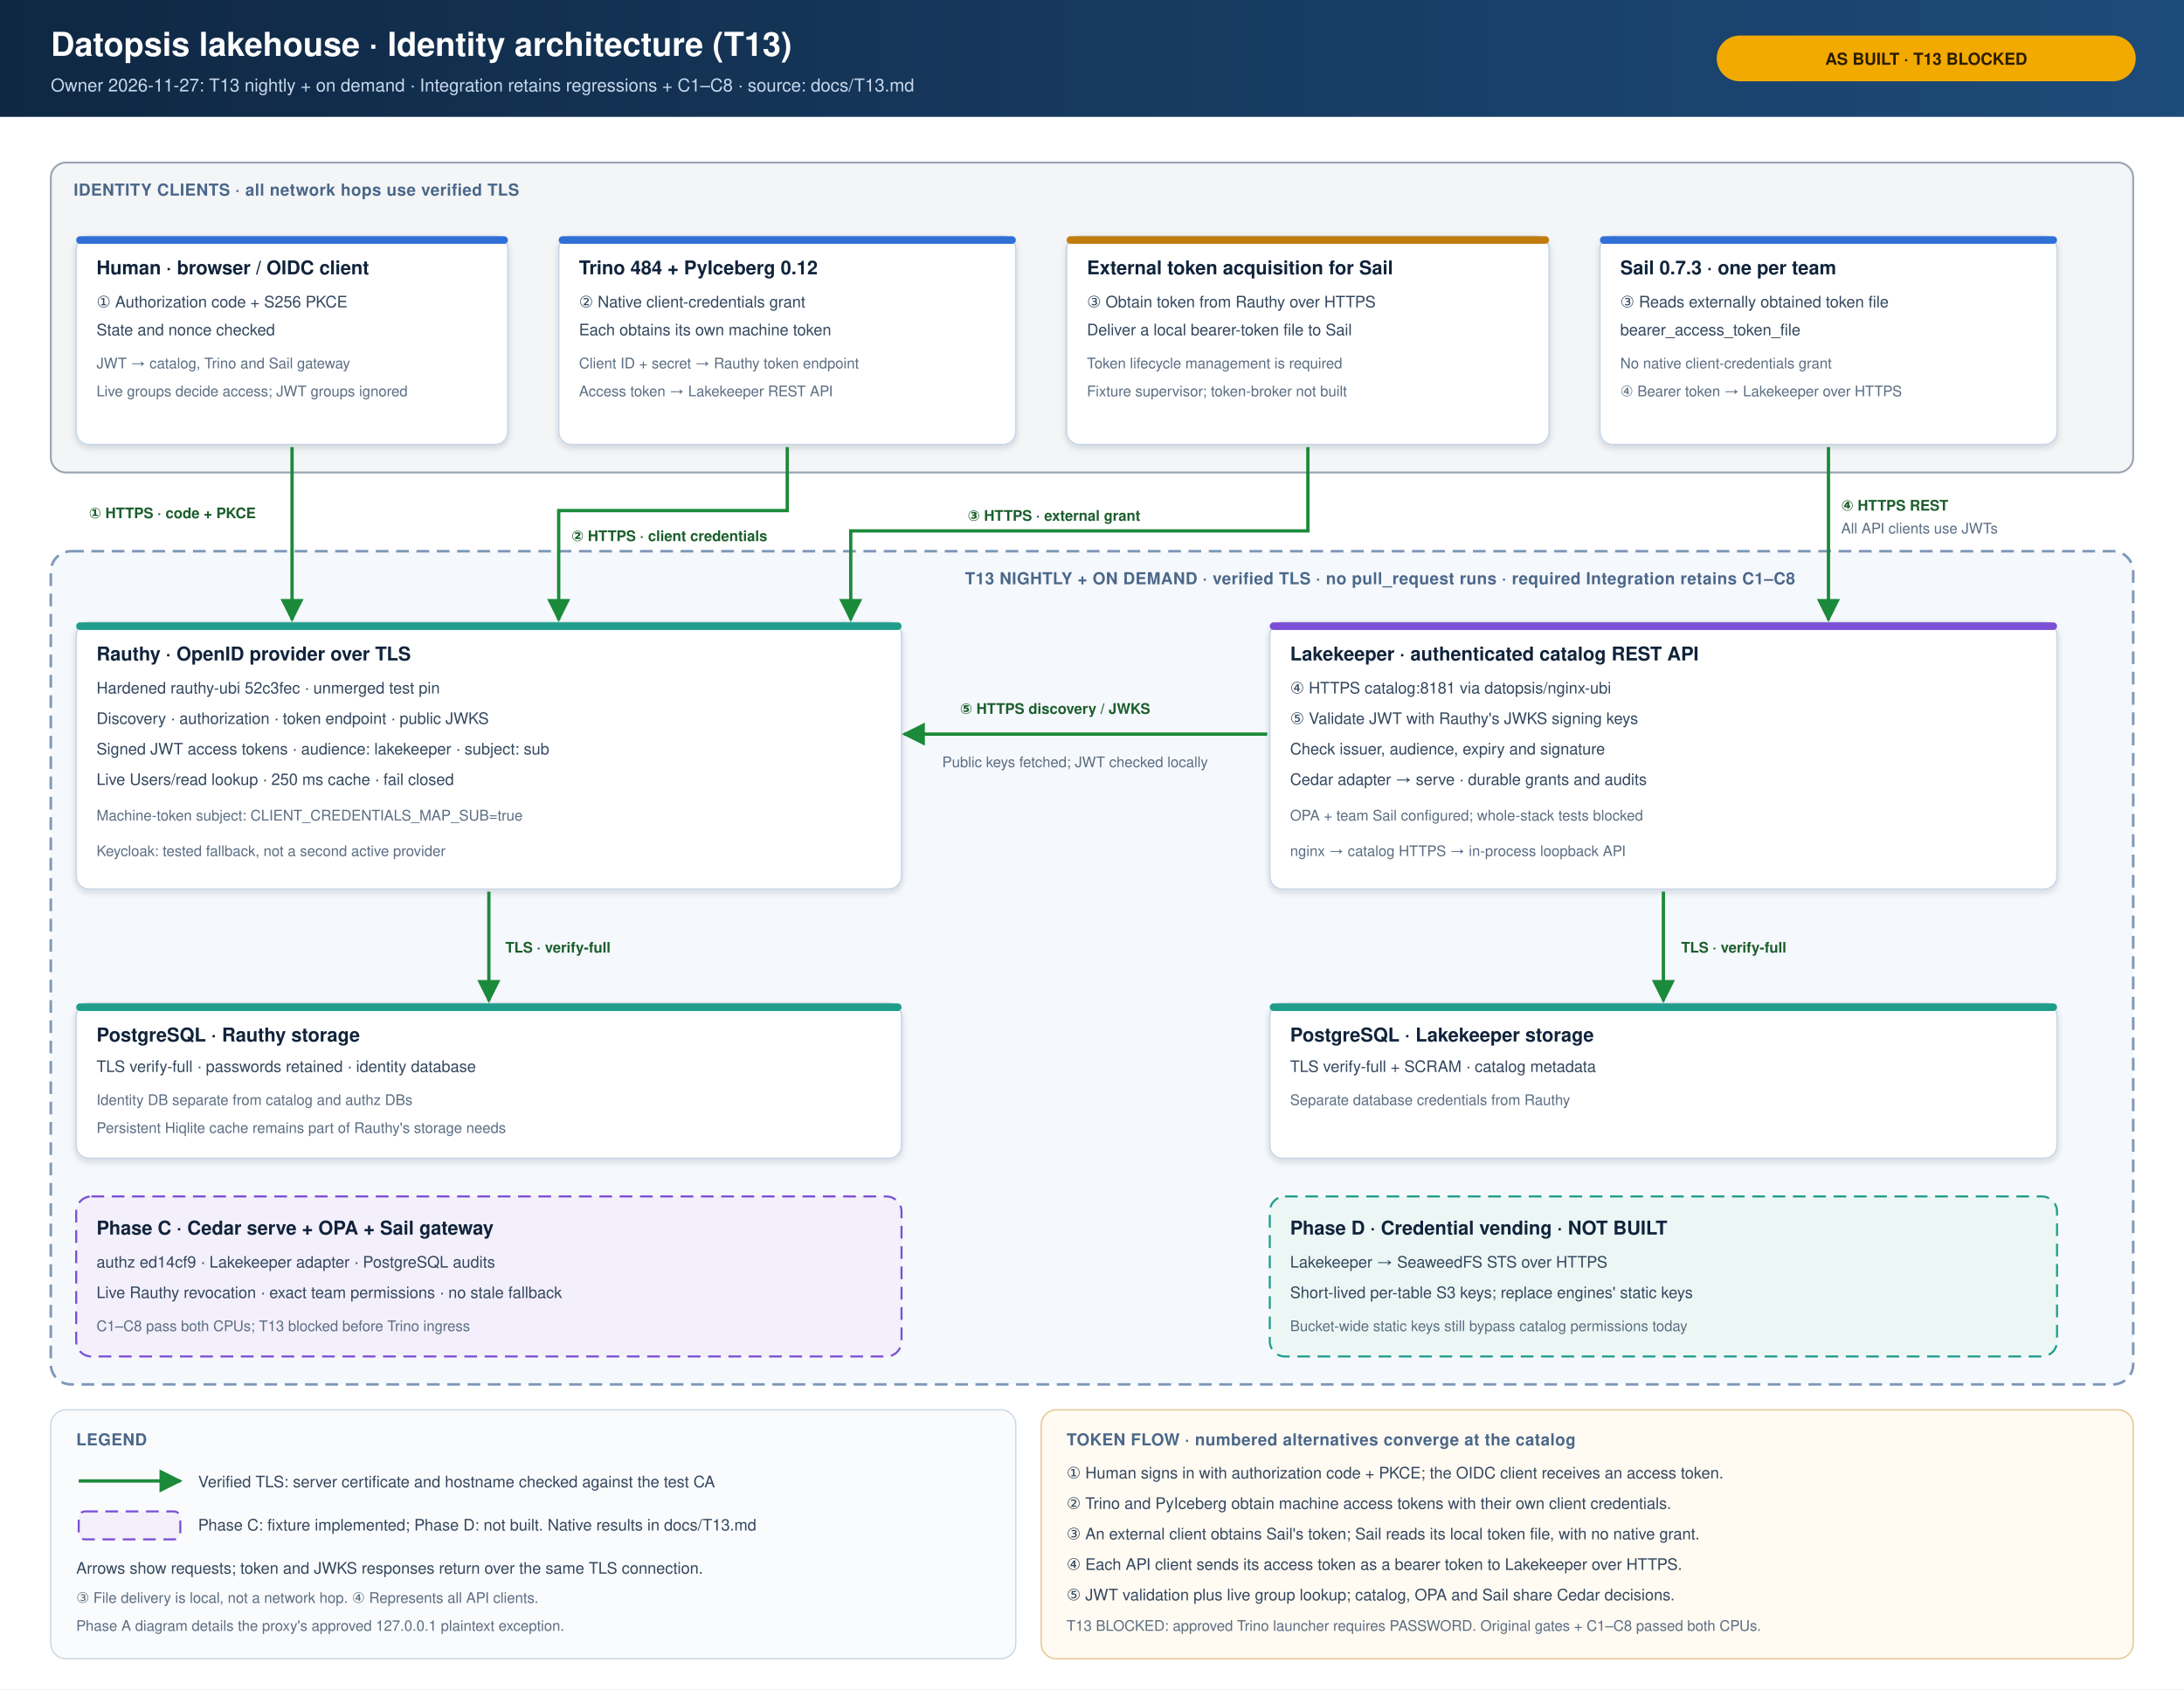
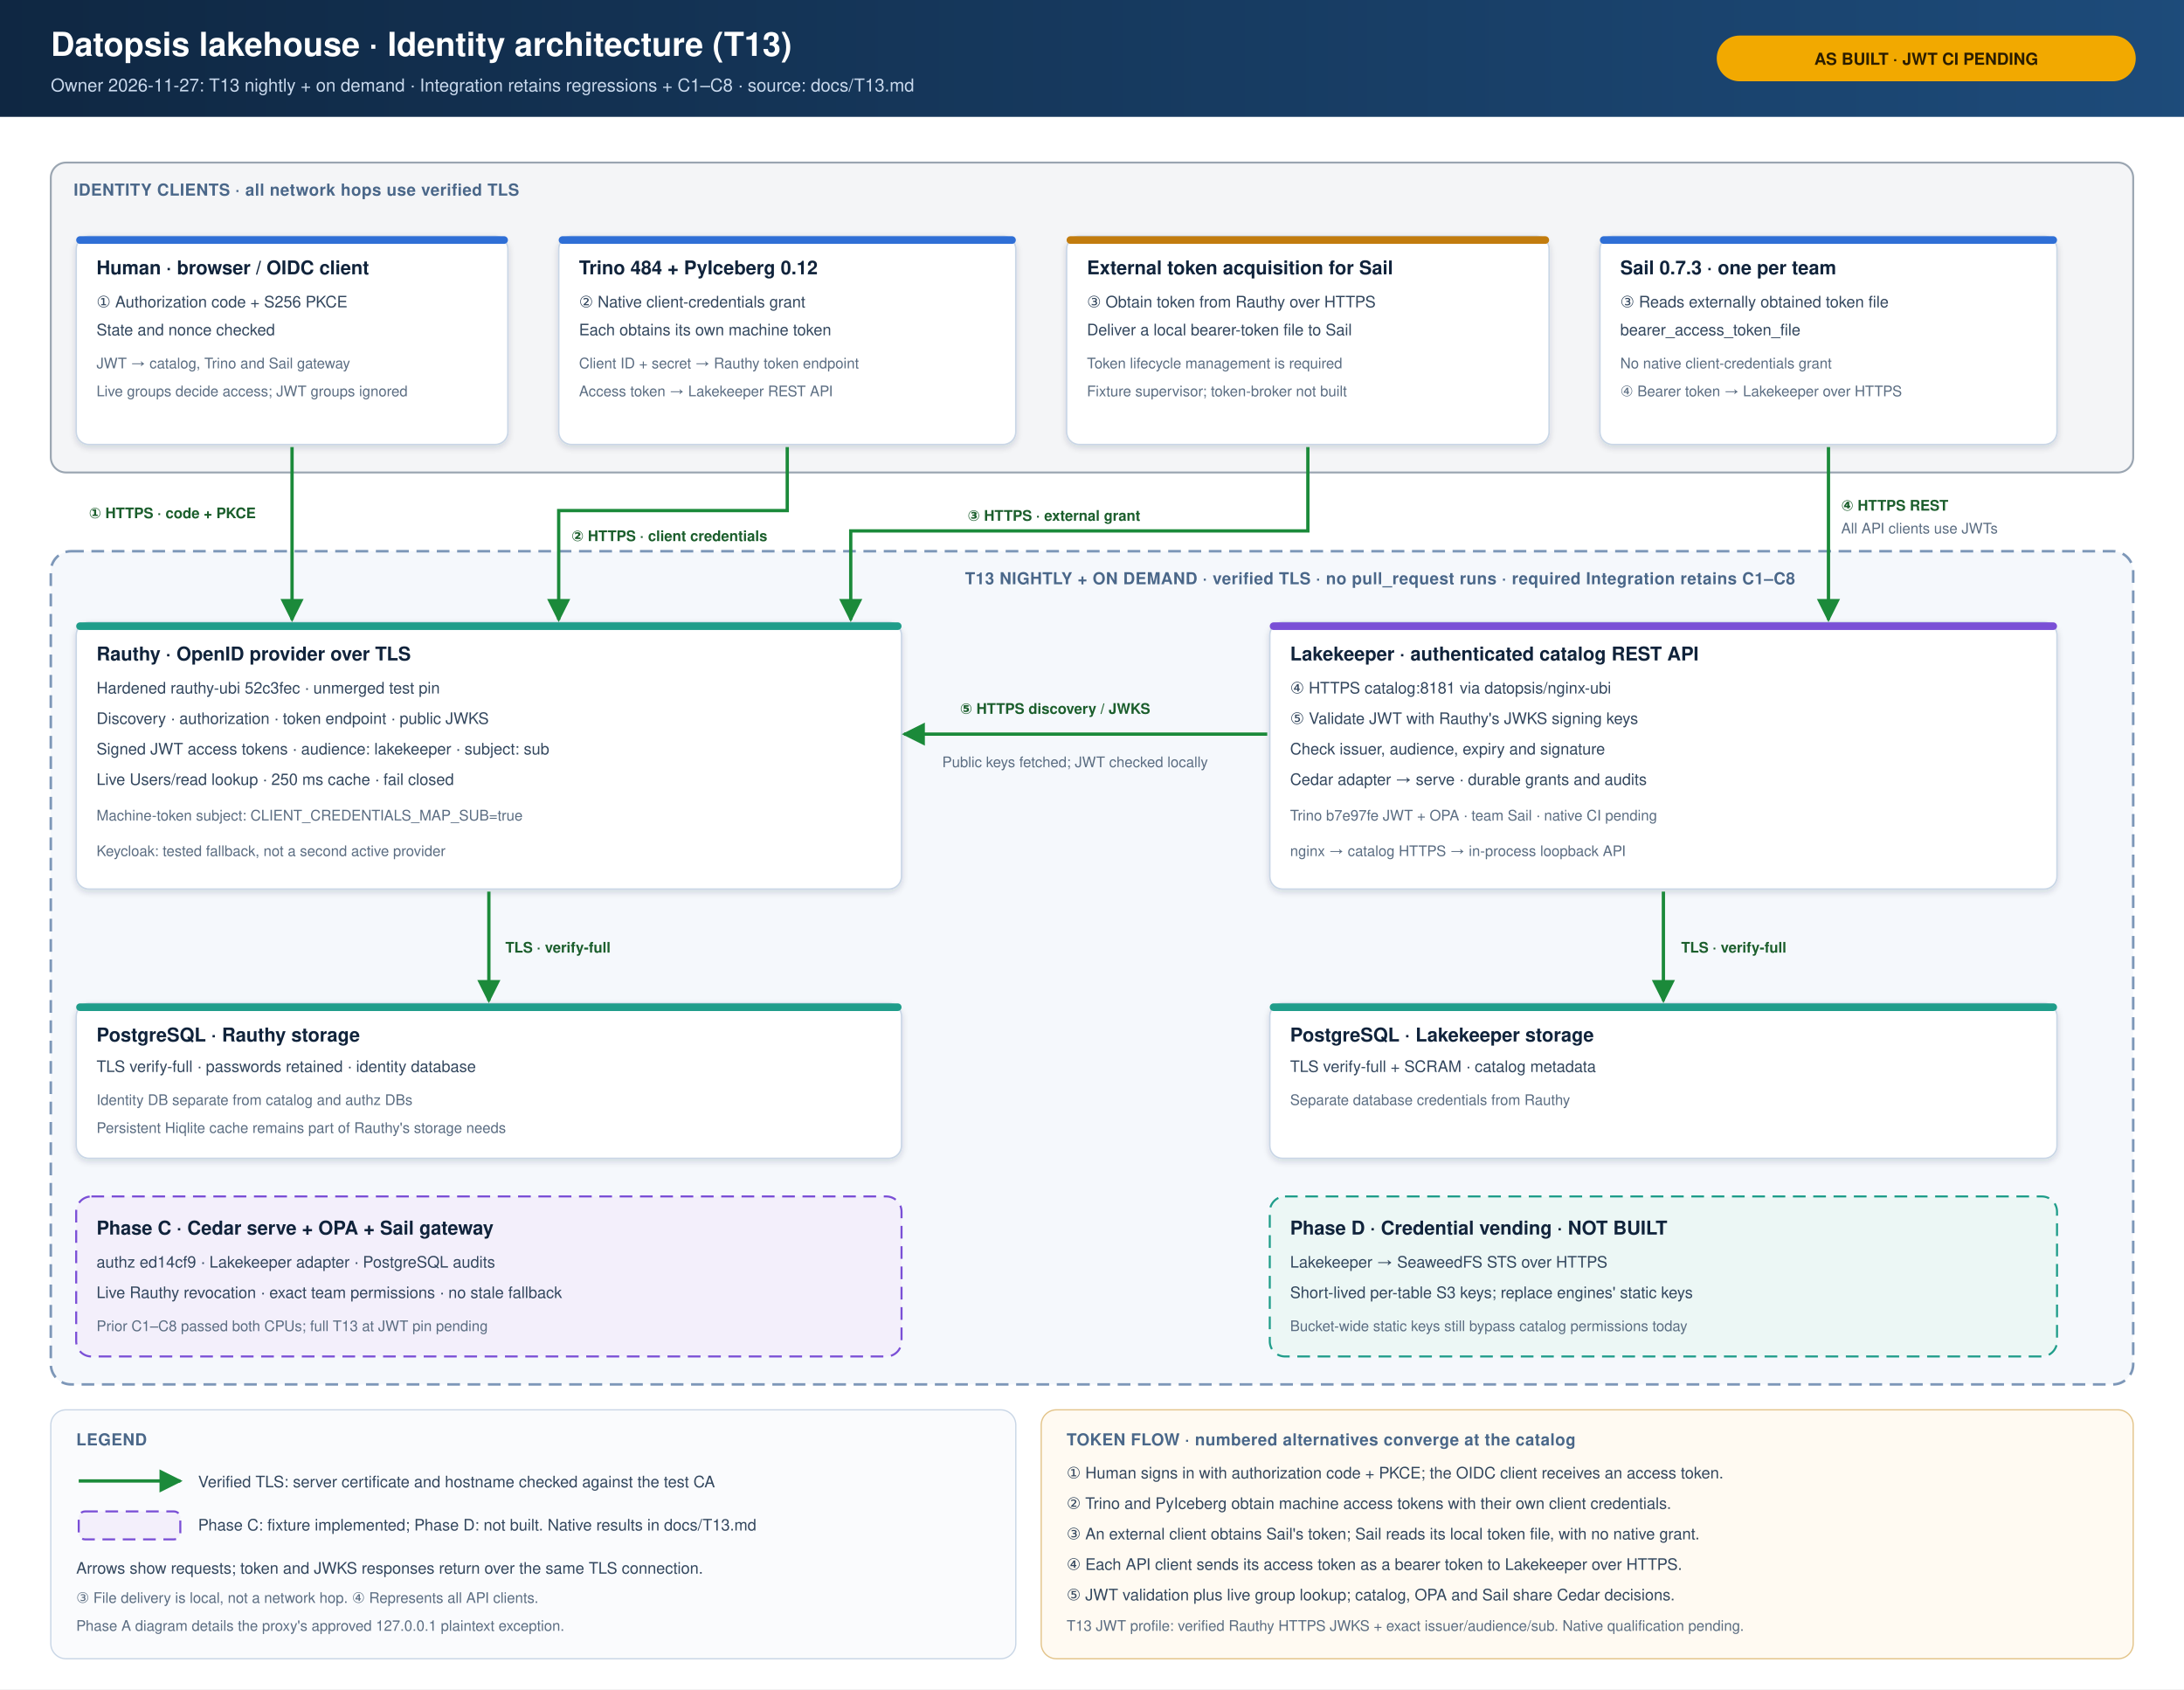
<svg xmlns="http://www.w3.org/2000/svg" width="1720" height="1330" viewBox="0 0 1720 1330" font-family="'Segoe UI', 'Helvetica Neue', Helvetica, Arial, sans-serif">
  <defs>
    <linearGradient id="hdr" x1="0" y1="0" x2="1" y2="0">
      <stop offset="0" stop-color="#0f2742" />
      <stop offset="1" stop-color="#1d4b7a" />
    </linearGradient>
    <filter id="sh" x="-5%" y="-5%" width="110%" height="120%">
      <feDropShadow dx="0" dy="2" stdDeviation="2.5" flood-color="#0f2742" flood-opacity="0.16" />
    </filter>
    <marker id="aG" viewBox="0 0 10 10" refX="9" refY="5" markerWidth="7" markerHeight="7" orient="auto-start-reverse">
      <path d="M0,0 L10,5 L0,10 z" fill="#1b8a3a" />
    </marker>
    <marker id="aB" viewBox="0 0 10 10" refX="9" refY="5" markerWidth="7" markerHeight="7" orient="auto-start-reverse">
      <path d="M0,0 L10,5 L0,10 z" fill="#2f6fd6" />
    </marker>
    <marker id="aR" viewBox="0 0 10 10" refX="9" refY="5" markerWidth="7" markerHeight="7" orient="auto-start-reverse">
      <path d="M0,0 L10,5 L0,10 z" fill="#d03030" />
    </marker>
    <marker id="aO" viewBox="0 0 10 10" refX="9" refY="5" markerWidth="7" markerHeight="7" orient="auto-start-reverse">
      <path d="M0,0 L10,5 L0,10 z" fill="#c27c0e" />
    </marker>
    <style>
      .t1 { font-size: 15px; font-weight: 700; fill: #10233b; }
      .t2 { font-size: 12.5px; fill: #33475e; }
      .t3 { font-size: 11.5px; fill: #5b6d82; }
      .lbl { font-size: 11.5px; fill: #1b5e2c; font-weight: 600; }
      .lblB { font-size: 11.5px; fill: #1f4f9c; font-weight: 600; }
      .lblR { font-size: 11.5px; fill: #b02020; font-weight: 700; }
      .zone { font-size: 13px; font-weight: 700; fill: #4a6789; letter-spacing: 0.3px; }
      .card { fill: #ffffff; stroke: #c9d6e6; stroke-width: 1.2; }
      .tls  { fill: none; stroke: #1b8a3a; stroke-width: 2.6; marker-end: url(#aG); }
      .mtls { fill: none; stroke: #2f6fd6; stroke-width: 2.6; marker-end: url(#aB); marker-start: url(#aB); }
      .mtls1 { fill: none; stroke: #2f6fd6; stroke-width: 2.6; marker-end: url(#aB); }
      .plain { fill: none; stroke: #d03030; stroke-width: 2.6; stroke-dasharray: 5 4; marker-end: url(#aR); }
      .pill { font-size: 10.5px; font-weight: 700; }
    </style>
  </defs>
  <rect width="1720" height="1330" fill="#ffffff" />
  <rect width="1720" height="92" fill="url(#hdr)" />
  <text x="40" y="44" font-size="26" font-weight="700" fill="#ffffff">Datopsis lakehouse · Identity architecture (T13)</text>
  <text x="40" y="72" font-size="14" fill="#c8d8ec">Owner 2026-11-27: T13 nightly + on demand · Integration retains regressions + C1–C8 · source: docs/T13.md</text>
  <rect x="1352" y="28" width="330" height="36" rx="18" fill="#f2a900" />
-   <text x="1517" y="51" text-anchor="middle" font-size="13" font-weight="700" fill="#2b1d00">AS BUILT · T13 BLOCKED</text>
+   <text x="1517" y="51" text-anchor="middle" font-size="13" font-weight="700" fill="#2b1d00">AS BUILT · JWT CI PENDING</text>
  <rect x="40" y="128" width="1640" height="244" rx="12" fill="#f4f5f7" stroke="#9aa5b1" stroke-width="1.5" />
  <text x="58" y="154" class="zone">IDENTITY CLIENTS · all network hops use verified TLS</text>
  <rect x="60" y="186" width="340" height="164" rx="10" class="card" filter="url(#sh)" />
  <rect x="60" y="186" width="340" height="6" rx="3" fill="#2f6fd6" />
  <text x="76" y="216" class="t1">Human · browser / OIDC client</text>
  <text x="76" y="242" class="t2">① Authorization code + S256 PKCE</text>
  <text x="76" y="264" class="t2">State and nonce checked</text>
  <text x="76" y="290" class="t3">JWT → catalog, Trino and Sail gateway</text>
  <text x="76" y="312" class="t3">Live groups decide access; JWT groups ignored</text>
  <rect x="440" y="186" width="360" height="164" rx="10" class="card" filter="url(#sh)" />
  <rect x="440" y="186" width="360" height="6" rx="3" fill="#2f6fd6" />
  <text x="456" y="216" class="t1">Trino 484 + PyIceberg 0.12</text>
  <text x="456" y="242" class="t2">② Native client-credentials grant</text>
  <text x="456" y="264" class="t2">Each obtains its own machine token</text>
  <text x="456" y="290" class="t3">Client ID + secret → Rauthy token endpoint</text>
  <text x="456" y="312" class="t3">Access token → Lakekeeper REST API</text>
  <rect x="840" y="186" width="380" height="164" rx="10" class="card" filter="url(#sh)" />
  <rect x="840" y="186" width="380" height="6" rx="3" fill="#c27c0e" />
  <text x="856" y="216" class="t1">External token acquisition for Sail</text>
  <text x="856" y="242" class="t2">③ Obtain token from Rauthy over HTTPS</text>
  <text x="856" y="264" class="t2">Deliver a local bearer-token file to Sail</text>
  <text x="856" y="290" class="t3">Token lifecycle management is required</text>
  <text x="856" y="312" class="t3">Fixture supervisor; token-broker not built</text>
  <rect x="1260" y="186" width="360" height="164" rx="10" class="card" filter="url(#sh)" />
  <rect x="1260" y="186" width="360" height="6" rx="3" fill="#2f6fd6" />
  <text x="1276" y="216" class="t1">Sail 0.7.3 · one per team</text>
  <text x="1276" y="242" class="t2">③ Reads externally obtained token file</text>
  <text x="1276" y="264" class="t2">bearer_access_token_file</text>
  <text x="1276" y="290" class="t3">No native client-credentials grant</text>
  <text x="1276" y="312" class="t3">④ Bearer token → Lakekeeper over HTTPS</text>
  <rect x="40" y="434" width="1640" height="656" rx="16" fill="#f5f8fc" stroke="#7d97b8" stroke-width="2" stroke-dasharray="10 6" />
  <text x="760" y="460" class="zone">T13 NIGHTLY + ON DEMAND · verified TLS · no pull_request runs · required Integration retains C1–C8</text>
  <rect x="60" y="490" width="650" height="210" rx="10" class="card" filter="url(#sh)" />
  <rect x="60" y="490" width="650" height="6" rx="3" fill="#1f9d8a" />
  <text x="76" y="520" class="t1">Rauthy · OpenID provider over TLS</text>
  <text x="76" y="546" class="t2">Hardened rauthy-ubi 52c3fec · unmerged test pin</text>
  <text x="76" y="570" class="t2">Discovery · authorization · token endpoint · public JWKS</text>
  <text x="76" y="594" class="t2">Signed JWT access tokens · audience: lakekeeper · subject: sub</text>
  <text x="76" y="618" class="t2">Live Users/read lookup · 250 ms cache · fail closed</text>
  <text x="76" y="646" class="t3">Machine-token subject: CLIENT_CREDENTIALS_MAP_SUB=true</text>
  <text x="76" y="674" class="t3">Keycloak: tested fallback, not a second active provider</text>
  <rect x="1000" y="490" width="620" height="210" rx="10" class="card" filter="url(#sh)" />
  <rect x="1000" y="490" width="620" height="6" rx="3" fill="#7a4fd6" />
  <text x="1016" y="520" class="t1">Lakekeeper · authenticated catalog REST API</text>
  <text x="1016" y="546" class="t2">④ HTTPS catalog:8181 via datopsis/nginx-ubi</text>
  <text x="1016" y="570" class="t2">⑤ Validate JWT with Rauthy's JWKS signing keys</text>
  <text x="1016" y="594" class="t2">Check issuer, audience, expiry and signature</text>
  <text x="1016" y="618" class="t2">Cedar adapter → serve · durable grants and audits</text>
-   <text x="1016" y="646" class="t3">OPA + team Sail configured; whole-stack tests blocked</text>
+   <text x="1016" y="646" class="t3">Trino b7e97fe JWT + OPA · team Sail · native CI pending</text>
  <text x="1016" y="674" class="t3">nginx → catalog HTTPS → in-process loopback API</text>
  <path d="M230,352 L230,488" class="tls" />
  <text x="70" y="408" class="lbl">① HTTPS · code + PKCE</text>
  <path d="M620,352 L620,402 L440,402 L440,488" class="tls" />
  <text x="450" y="426" class="lbl">② HTTPS · client credentials</text>
  <path d="M1030,352 L1030,418 L670,418 L670,488" class="tls" />
  <text x="762" y="410" class="lbl">③ HTTPS · external grant</text>
  <path d="M1440,352 L1440,488" class="tls" />
  <text x="1450" y="402" class="lbl">④ HTTPS REST</text>
  <text x="1450" y="420" class="t3">All API clients use JWTs</text>
  <path d="M998,578 L712,578" class="tls" />
  <text x="756" y="562" class="lbl">⑤ HTTPS discovery / JWKS</text>
  <text x="742" y="604" class="t3">Public keys fetched; JWT checked locally</text>
  <rect x="60" y="790" width="650" height="122" rx="10" class="card" filter="url(#sh)" />
  <rect x="60" y="790" width="650" height="6" rx="3" fill="#1f9d8a" />
  <text x="76" y="820" class="t1">PostgreSQL · Rauthy storage</text>
  <text x="76" y="844" class="t2">TLS verify-full · passwords retained · identity database</text>
  <text x="76" y="870" class="t3">Identity DB separate from catalog and authz DBs</text>
  <text x="76" y="892" class="t3">Persistent Hiqlite cache remains part of Rauthy's storage needs</text>
  <path d="M385,702 L385,788" class="tls" />
  <text x="398" y="750" class="lbl">TLS · verify-full</text>
  <rect x="1000" y="790" width="620" height="122" rx="10" class="card" filter="url(#sh)" />
  <rect x="1000" y="790" width="620" height="6" rx="3" fill="#1f9d8a" />
  <text x="1016" y="820" class="t1">PostgreSQL · Lakekeeper storage</text>
  <text x="1016" y="844" class="t2">TLS verify-full + SCRAM · catalog metadata</text>
  <text x="1016" y="870" class="t3">Separate database credentials from Rauthy</text>
  <path d="M1310,702 L1310,788" class="tls" />
  <text x="1324" y="750" class="lbl">TLS · verify-full</text>
  <rect x="60" y="942" width="650" height="126" rx="12" fill="#f3effb" stroke="#7a4fd6" stroke-width="1.6" stroke-dasharray="10 6" />
  <text x="76" y="972" class="t1">Phase C · Cedar serve + OPA + Sail gateway</text>
  <text x="76" y="998" class="t2">authz ed14cf9 · Lakekeeper adapter · PostgreSQL audits</text>
  <text x="76" y="1022" class="t2">Live Rauthy revocation · exact team permissions · no stale fallback</text>
-   <text x="76" y="1048" class="t3">C1–C8 pass both CPUs; T13 blocked before Trino ingress</text>
+   <text x="76" y="1048" class="t3">Prior C1–C8 passed both CPUs; full T13 at JWT pin pending</text>
  <rect x="1000" y="942" width="620" height="126" rx="12" fill="#ecf7f5" stroke="#1f9d8a" stroke-width="1.6" stroke-dasharray="10 6" />
  <text x="1016" y="972" class="t1">Phase D · Credential vending · NOT BUILT</text>
  <text x="1016" y="998" class="t2">Lakekeeper → SeaweedFS STS over HTTPS</text>
  <text x="1016" y="1022" class="t2">Short-lived per-table S3 keys; replace engines' static keys</text>
  <text x="1016" y="1048" class="t3">Bucket-wide static keys still bypass catalog permissions today</text>
  <rect x="40" y="1110" width="760" height="196" rx="12" fill="#fafbfd" stroke="#c9d6e6" />
  <text x="60" y="1138" class="zone">LEGEND</text>
  <path d="M62,1166 L142,1166" class="tls" />
  <text x="156" y="1171" class="t2">Verified TLS: server certificate and hostname checked against the test CA</text>
  <rect x="62" y="1190" width="80" height="22" rx="5" fill="#f3effb" stroke="#7a4fd6" stroke-width="1.6" stroke-dasharray="10 6" />
  <text x="156" y="1205" class="t2">Phase C: fixture implemented; Phase D: not built. Native results in docs/T13.md</text>
  <text x="60" y="1239" class="t2">Arrows show requests; token and JWKS responses return over the same TLS connection.</text>
  <text x="60" y="1262" class="t3">③ File delivery is local, not a network hop. ④ Represents all API clients.</text>
  <text x="60" y="1284" class="t3">Phase A diagram details the proxy's approved 127.0.0.1 plaintext exception.</text>
  <rect x="820" y="1110" width="860" height="196" rx="12" fill="#fffaf2" stroke="#e3c48a" />
  <text x="840" y="1138" class="zone" fill="#8a5600">TOKEN FLOW · numbered alternatives converge at the catalog</text>
  <text x="840" y="1164" class="t2">① Human signs in with authorization code + PKCE; the OIDC client receives an access token.</text>
  <text x="840" y="1188" class="t2">② Trino and PyIceberg obtain machine access tokens with their own client credentials.</text>
  <text x="840" y="1212" class="t2">③ An external client obtains Sail's token; Sail reads its local token file, with no native grant.</text>
  <text x="840" y="1236" class="t2">④ Each API client sends its access token as a bearer token to Lakekeeper over HTTPS.</text>
  <text x="840" y="1260" class="t2">⑤ JWT validation plus live group lookup; catalog, OPA and Sail share Cedar decisions.</text>
-   <text x="840" y="1284" class="t3">T13 BLOCKED: approved Trino launcher requires PASSWORD. Original gates + C1–C8 passed both CPUs.</text>
+   <text x="840" y="1284" class="t3">T13 JWT profile: verified Rauthy HTTPS JWKS + exact issuer/audience/sub. Native qualification pending.</text>
</svg>
